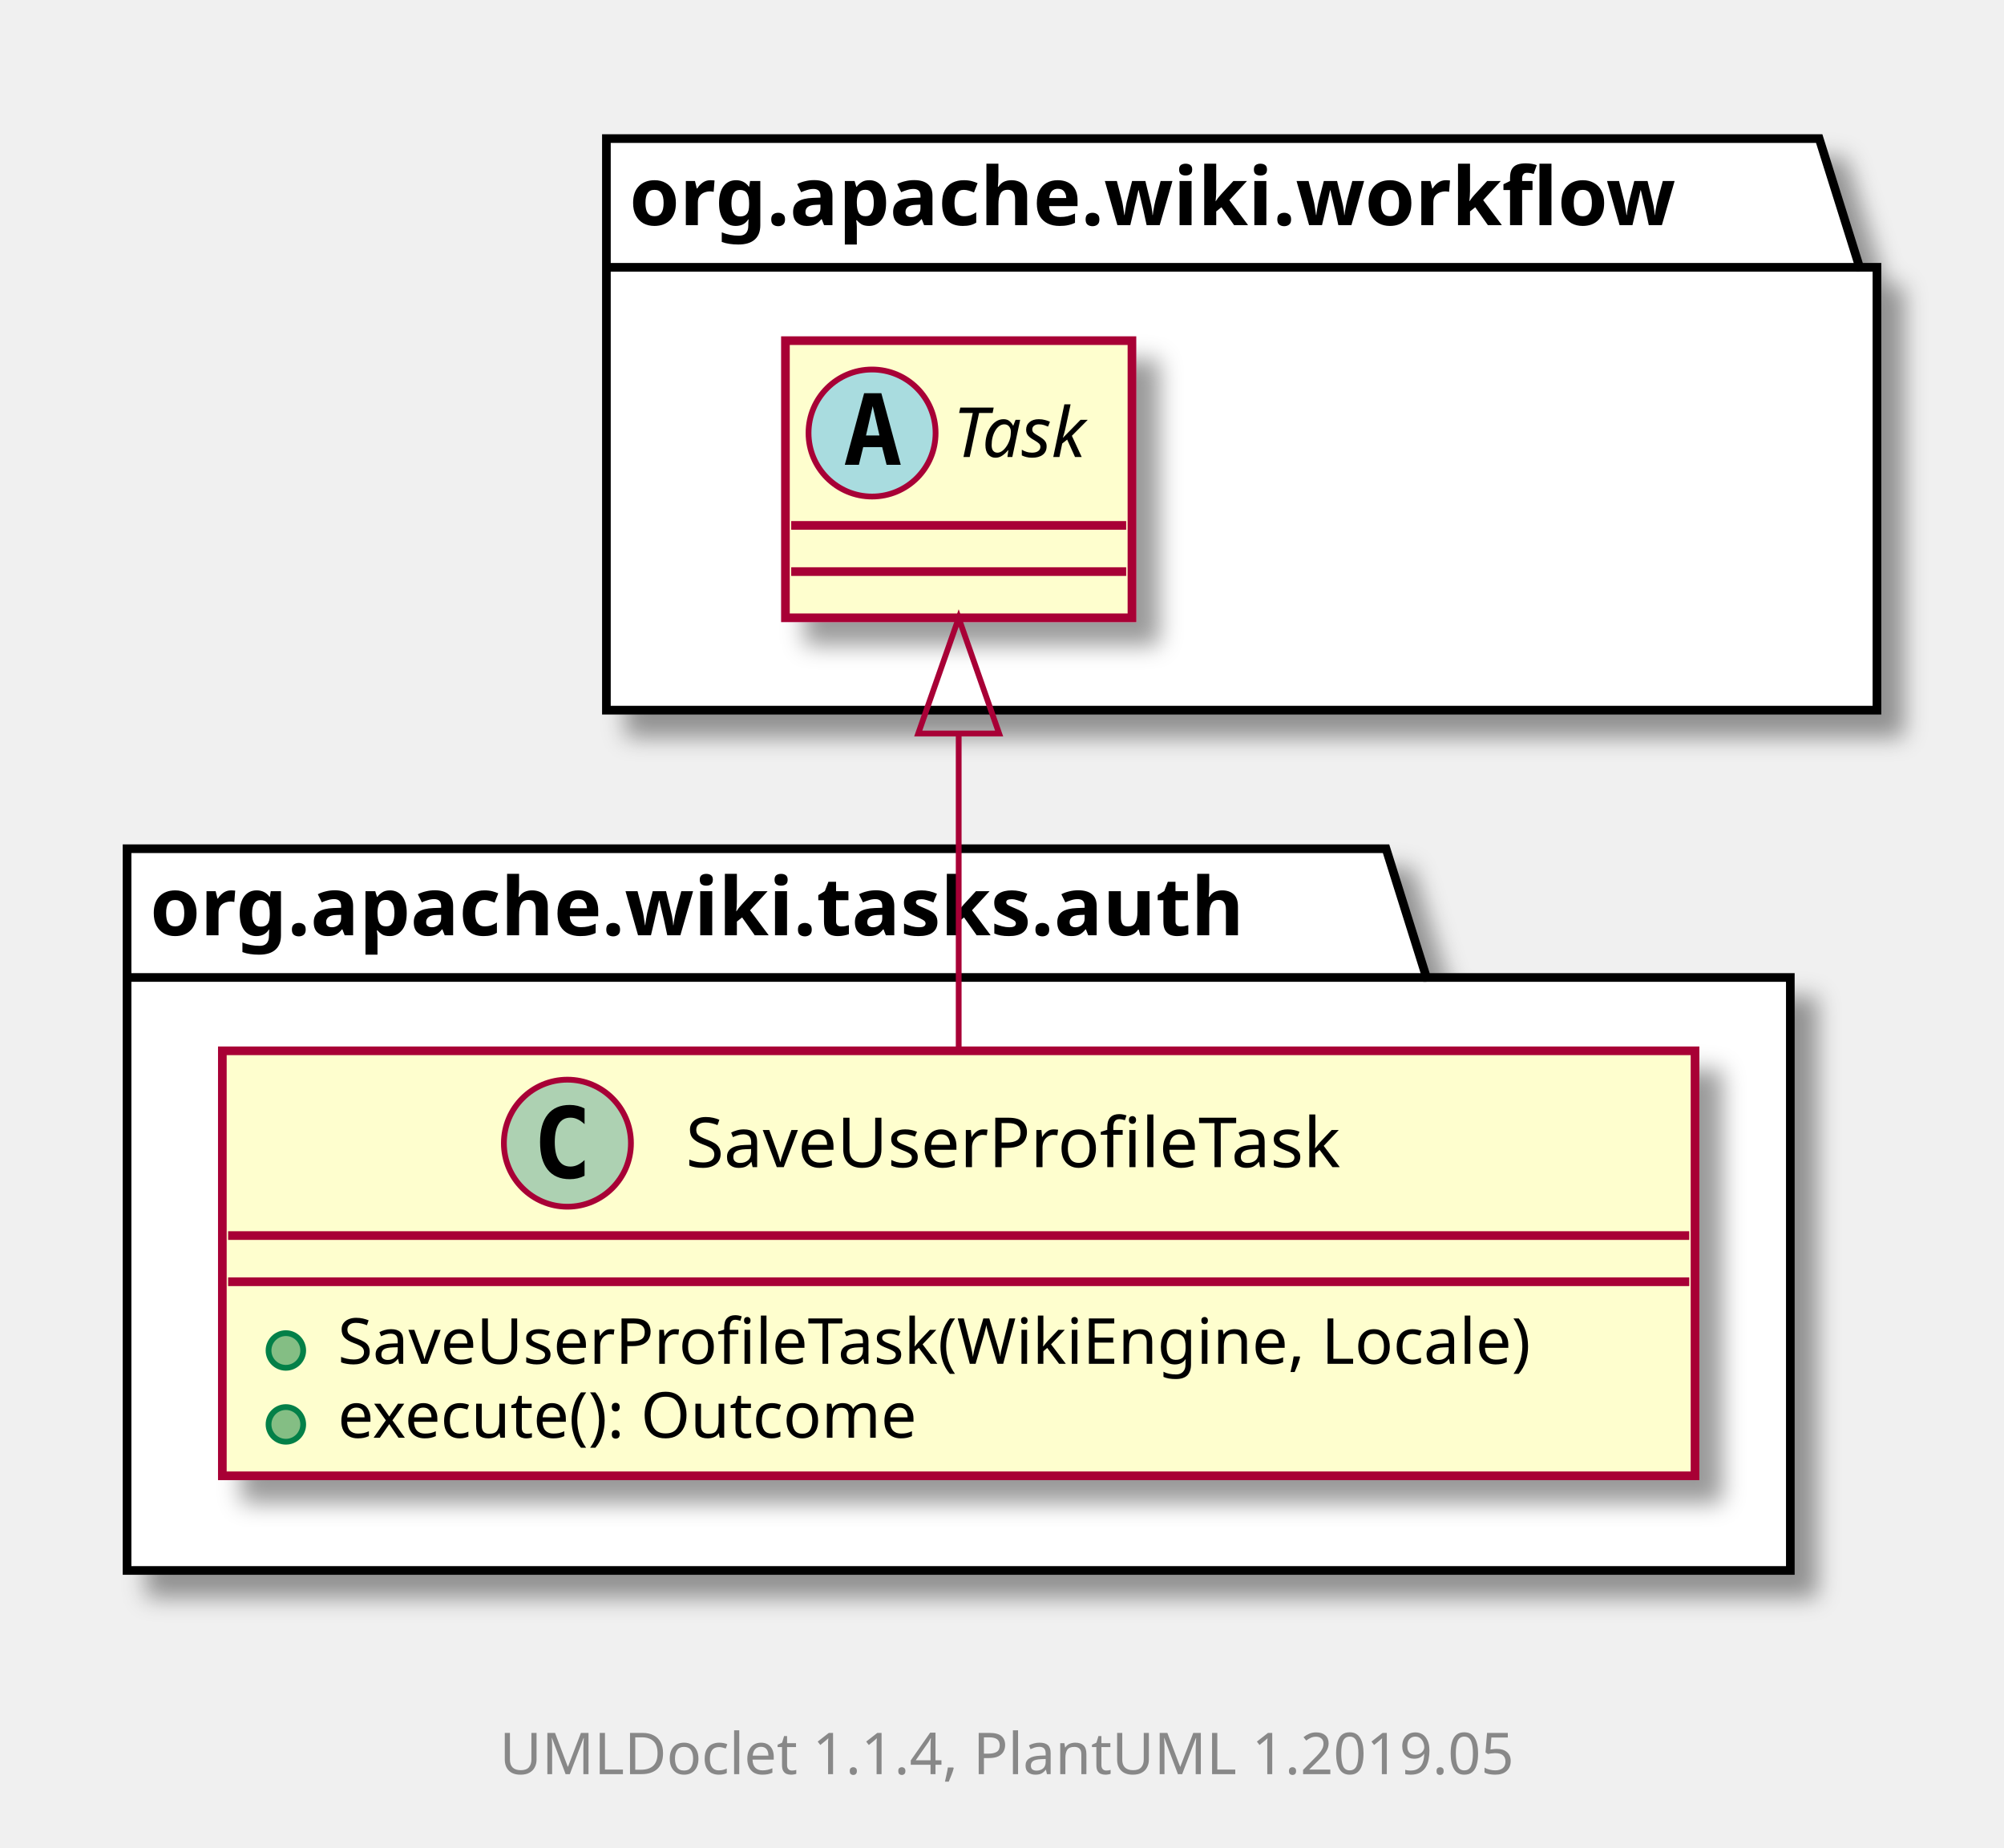
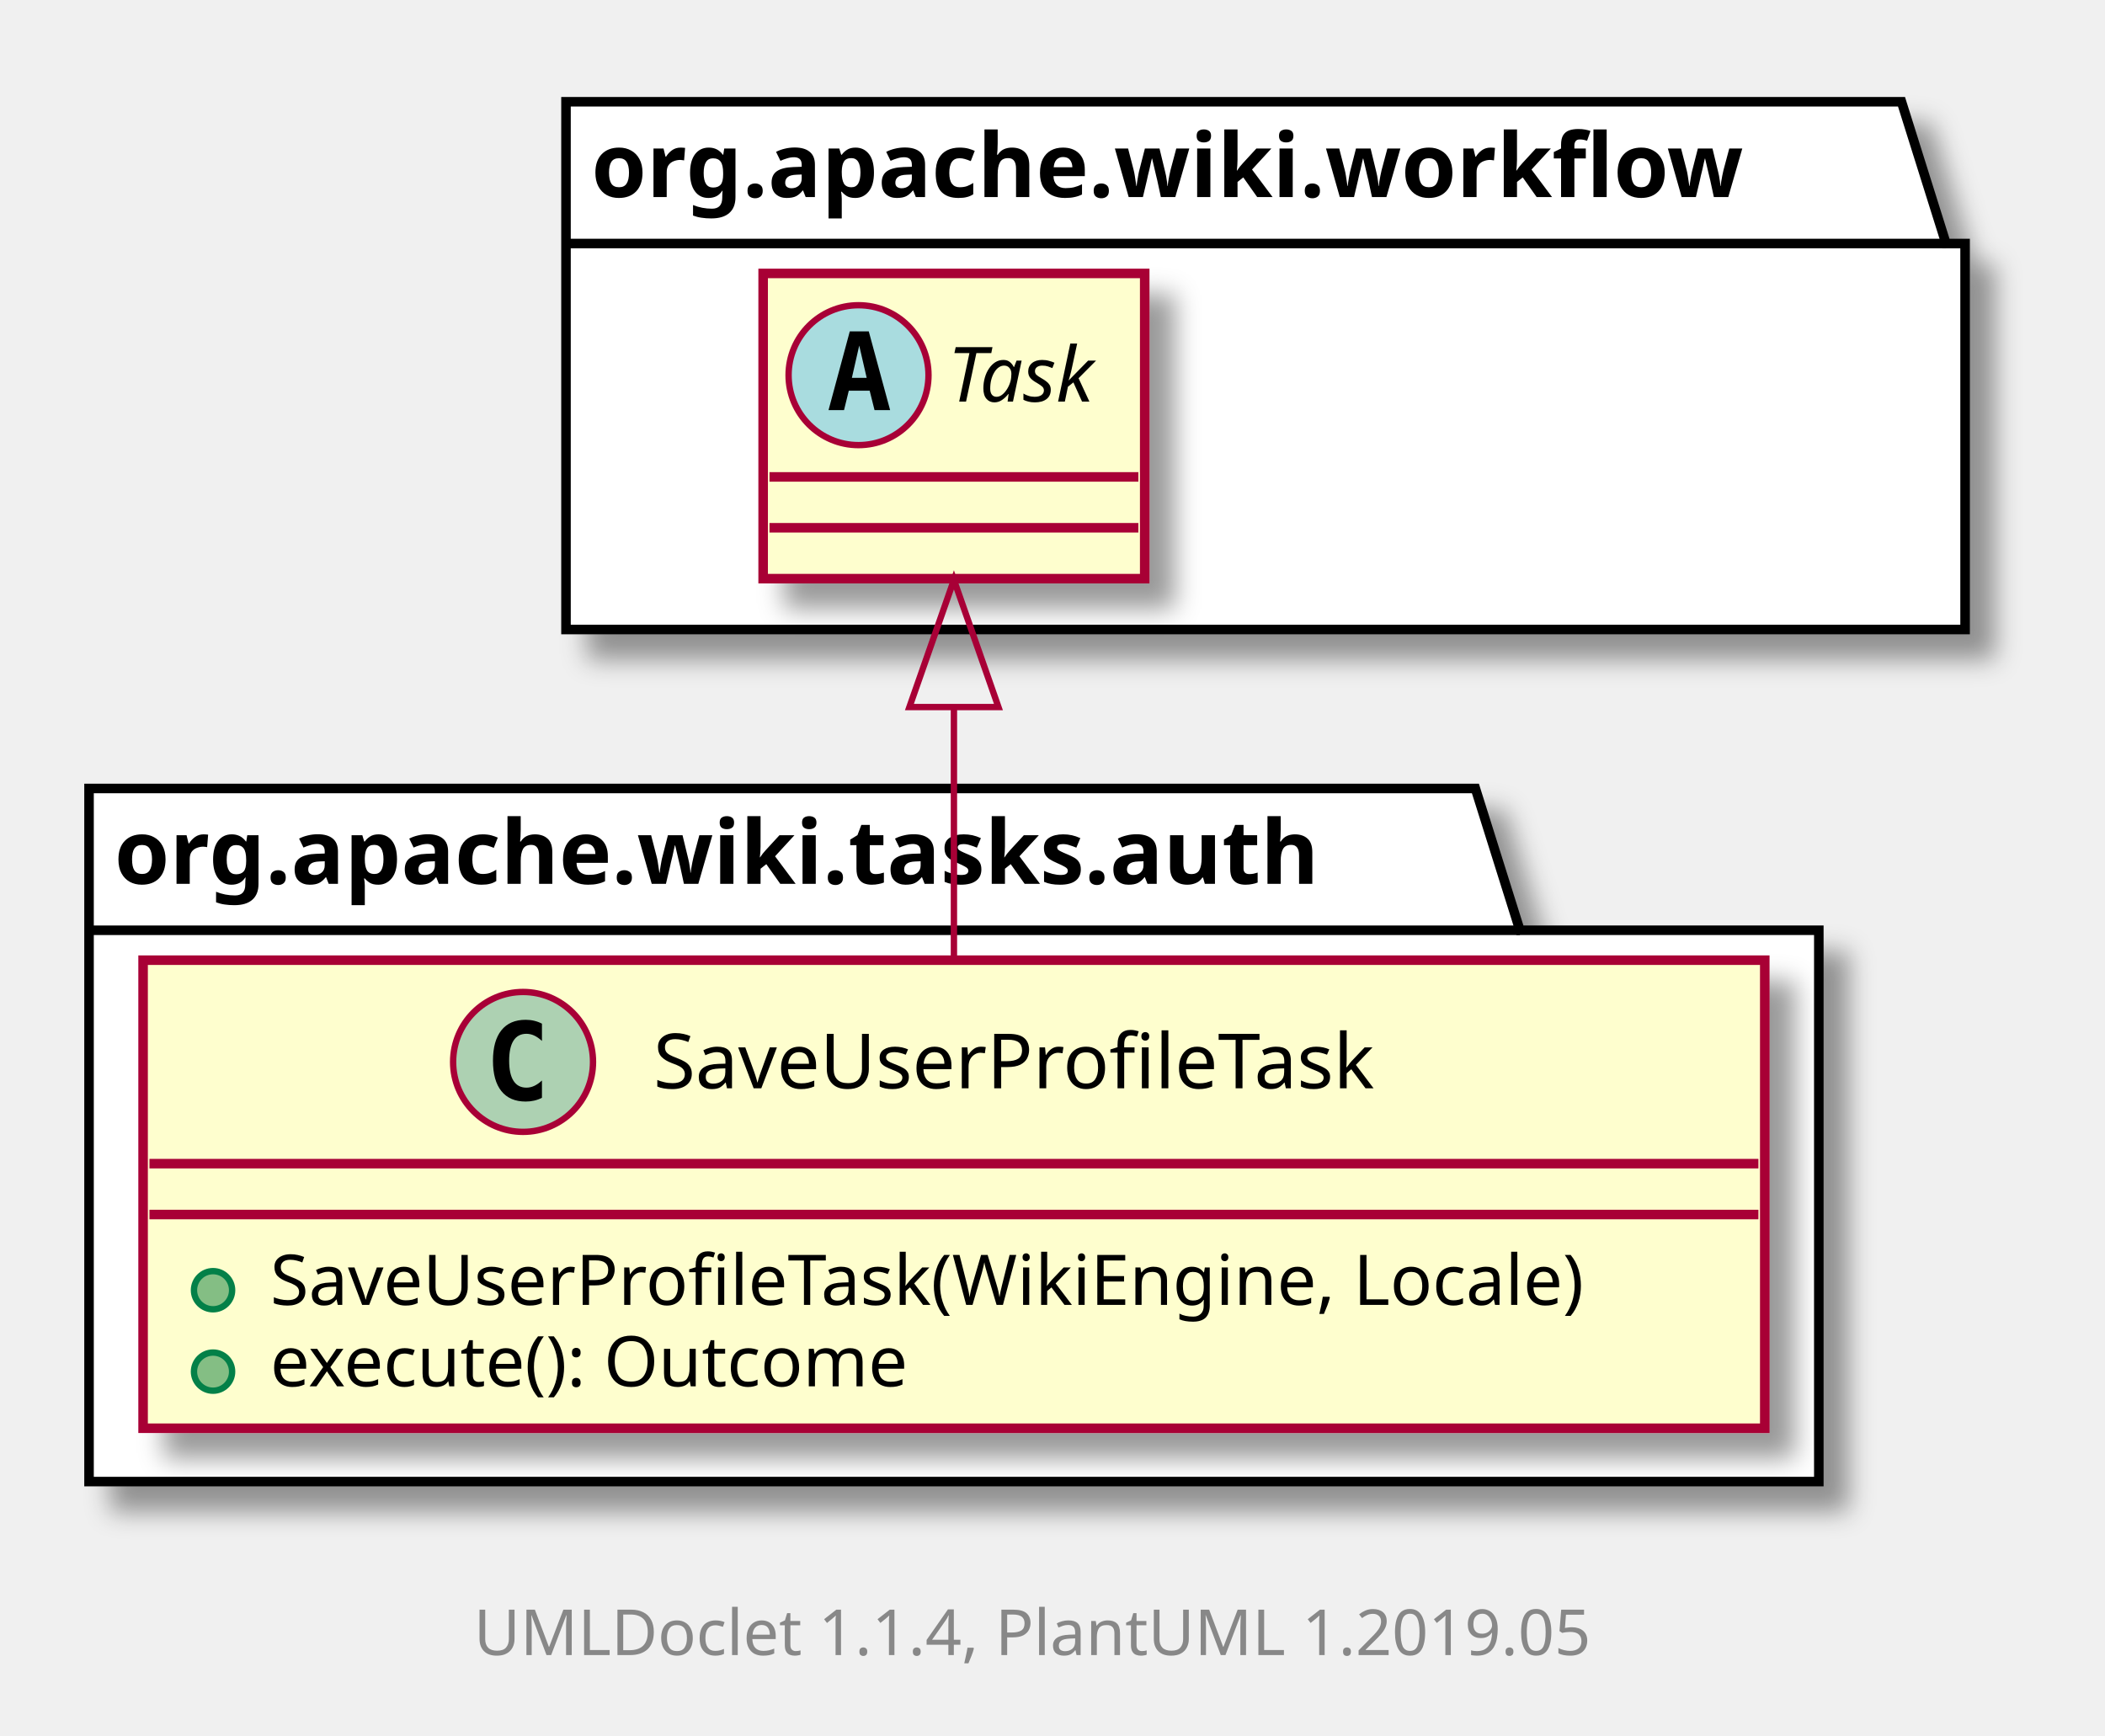
- <svg xmlns="http://www.w3.org/2000/svg" xmlns:xlink="http://www.w3.org/1999/xlink" contentScriptType="application/ecmascript" contentStyleType="text/css" height="320px" preserveAspectRatio="none" style="width:347px;height:320px;" version="1.1" viewBox="0 0 347 320" width="347px" zoomAndPan="magnify">
+ <svg xmlns="http://www.w3.org/2000/svg" xmlns:xlink="http://www.w3.org/1999/xlink" contentScriptType="application/ecmascript" contentStyleType="text/css" height="273px" preserveAspectRatio="none" style="width:331px;height:273px;" version="1.1" viewBox="0 0 331 273" width="331px" zoomAndPan="magnify">
  <defs>
    <filter height="300%" id="f14zpgpdvk4j5u" width="300%" x="-1" y="-1">
      <feGaussianBlur result="blurOut" stdDeviation="2.0" />
      <feColorMatrix in="blurOut" result="blurOut2" type="matrix" values="0 0 0 0 0 0 0 0 0 0 0 0 0 0 0 0 0 0 .4 0" />
      <feOffset dx="4.0" dy="4.0" in="blurOut2" result="blurOut3" />
      <feBlend in="SourceGraphic" in2="blurOut3" mode="normal" />
    </filter>
  </defs>
  <g>
-     <polygon fill="#FFFFFF" filter="url(#f14zpgpdvk4j5u)" points="22,147,240,147,247,169.297,310,169.297,310,272,22,272,22,147" style="stroke: #000000; stroke-width: 1.5;" />
-     <line style="stroke: #000000; stroke-width: 1.5;" x1="22" x2="247" y1="169.297" y2="169.297" />
-     <text fill="#000000" font-family="sans-serif" font-size="14" font-weight="bold" lengthAdjust="spacingAndGlyphs" textLength="212" x="26" y="161.995">org.apache.wiki.tasks.auth</text>
-     <polygon fill="#FFFFFF" filter="url(#f14zpgpdvk4j5u)" points="105,24,315,24,322,46.297,325,46.297,325,123,105,123,105,24" style="stroke: #000000; stroke-width: 1.5;" />
-     <line style="stroke: #000000; stroke-width: 1.5;" x1="105" x2="322" y1="46.297" y2="46.297" />
-     <text fill="#000000" font-family="sans-serif" font-size="14" font-weight="bold" lengthAdjust="spacingAndGlyphs" textLength="204" x="109" y="38.995">org.apache.wiki.workflow</text>
+     <polygon fill="#FFFFFF" filter="url(#f14zpgpdvk4j5u)" points="14,124,232,124,239,146.297,286,146.297,286,233,14,233,14,124" style="stroke: #000000; stroke-width: 1.5;" />
+     <line style="stroke: #000000; stroke-width: 1.5;" x1="14" x2="239" y1="146.297" y2="146.297" />
+     <text fill="#000000" font-family="sans-serif" font-size="14" font-weight="bold" lengthAdjust="spacingAndGlyphs" textLength="212" x="18" y="138.995">org.apache.wiki.tasks.auth</text>
+     <polygon fill="#FFFFFF" filter="url(#f14zpgpdvk4j5u)" points="89,16,299,16,306,38.297,309,38.297,309,99,89,99,89,16" style="stroke: #000000; stroke-width: 1.5;" />
+     <line style="stroke: #000000; stroke-width: 1.5;" x1="89" x2="306" y1="38.297" y2="38.297" />
+     <text fill="#000000" font-family="sans-serif" font-size="14" font-weight="bold" lengthAdjust="spacingAndGlyphs" textLength="204" x="93" y="30.995">org.apache.wiki.workflow</text>
    <a href="SaveUserProfileTask.html" target="_top" xlink:actuate="onRequest" xlink:show="new" xlink:title="SaveUserProfileTask.html" xlink:type="simple">
-       <rect fill="#FEFECE" filter="url(#f14zpgpdvk4j5u)" height="73.609" id="org.apache.wiki.tasks.auth.SaveUserProfileTask" style="stroke: #A80036; stroke-width: 1.5;" width="255" x="38.5" y="182" />
-       <ellipse cx="98.25" cy="198" fill="#ADD1B2" rx="11" ry="11" style="stroke: #A80036; stroke-width: 1.0;" />
-       <path d="M101.219,203.641 Q100.641,203.938 100,204.086 Q99.359,204.234 98.656,204.234 Q96.156,204.234 94.836,202.586 Q93.516,200.938 93.516,197.812 Q93.516,194.688 94.836,193.031 Q96.156,191.375 98.656,191.375 Q99.359,191.375 100.008,191.531 Q100.656,191.688 101.219,191.984 L101.219,194.703 Q100.594,194.125 100,193.852 Q99.406,193.578 98.781,193.578 Q97.438,193.578 96.75,194.648 Q96.062,195.719 96.062,197.812 Q96.062,199.906 96.75,200.977 Q97.438,202.047 98.781,202.047 Q99.406,202.047 100,201.773 Q100.594,201.5 101.219,200.922 L101.219,203.641 Z " />
-       <text fill="#000000" font-family="sans-serif" font-size="12" lengthAdjust="spacingAndGlyphs" textLength="127" x="118.75" y="202.154">SaveUserProfileTask</text>
-       <line style="stroke: #A80036; stroke-width: 1.5;" x1="39.5" x2="292.5" y1="214" y2="214" />
-       <line style="stroke: #A80036; stroke-width: 1.5;" x1="39.5" x2="292.5" y1="222" y2="222" />
-       <ellipse cx="49.5" cy="233.902" fill="#84BE84" rx="3" ry="3" style="stroke: #038048; stroke-width: 1.0;" />
-       <text fill="#000000" font-family="sans-serif" font-size="11" lengthAdjust="spacingAndGlyphs" textLength="229" x="58.5" y="236.21">SaveUserProfileTask(WikiEngine, Locale)</text>
-       <ellipse cx="49.5" cy="246.707" fill="#84BE84" rx="3" ry="3" style="stroke: #038048; stroke-width: 1.0;" />
-       <text fill="#000000" font-family="sans-serif" font-size="11" lengthAdjust="spacingAndGlyphs" textLength="111" x="58.5" y="249.015">execute(): Outcome</text>
+       <rect fill="#FEFECE" filter="url(#f14zpgpdvk4j5u)" height="73.609" id="org.apache.wiki.tasks.auth.SaveUserProfileTask" style="stroke: #A80036; stroke-width: 1.5;" width="255" x="22.5" y="151" />
+       <ellipse cx="82.25" cy="167" fill="#ADD1B2" rx="11" ry="11" style="stroke: #A80036; stroke-width: 1.0;" />
+       <path d="M85.219,172.641 Q84.641,172.938 84,173.086 Q83.359,173.234 82.656,173.234 Q80.156,173.234 78.836,171.586 Q77.516,169.938 77.516,166.812 Q77.516,163.688 78.836,162.031 Q80.156,160.375 82.656,160.375 Q83.359,160.375 84.008,160.531 Q84.656,160.688 85.219,160.984 L85.219,163.703 Q84.594,163.125 84,162.852 Q83.406,162.578 82.781,162.578 Q81.438,162.578 80.75,163.648 Q80.062,164.719 80.062,166.812 Q80.062,168.906 80.75,169.977 Q81.438,171.047 82.781,171.047 Q83.406,171.047 84,170.773 Q84.594,170.5 85.219,169.922 L85.219,172.641 Z " />
+       <text fill="#000000" font-family="sans-serif" font-size="12" lengthAdjust="spacingAndGlyphs" textLength="127" x="102.75" y="171.154">SaveUserProfileTask</text>
+       <line style="stroke: #A80036; stroke-width: 1.5;" x1="23.5" x2="276.5" y1="183" y2="183" />
+       <line style="stroke: #A80036; stroke-width: 1.5;" x1="23.5" x2="276.5" y1="191" y2="191" />
+       <ellipse cx="33.5" cy="202.902" fill="#84BE84" rx="3" ry="3" style="stroke: #038048; stroke-width: 1.0;" />
+       <text fill="#000000" font-family="sans-serif" font-size="11" lengthAdjust="spacingAndGlyphs" textLength="229" x="42.5" y="205.21">SaveUserProfileTask(WikiEngine, Locale)</text>
+       <ellipse cx="33.5" cy="215.707" fill="#84BE84" rx="3" ry="3" style="stroke: #038048; stroke-width: 1.0;" />
+       <text fill="#000000" font-family="sans-serif" font-size="11" lengthAdjust="spacingAndGlyphs" textLength="111" x="42.5" y="218.015">execute(): Outcome</text>
    </a>
-     <rect fill="#FEFECE" filter="url(#f14zpgpdvk4j5u)" height="48" id="org.apache.wiki.workflow.Task" style="stroke: #A80036; stroke-width: 1.5;" width="60" x="136" y="59" />
-     <ellipse cx="151" cy="75" fill="#A9DCDF" rx="11" ry="11" style="stroke: #A80036; stroke-width: 1.0;" />
-     <path d="M151.109,70.344 L149.953,75.422 L152.281,75.422 L151.109,70.344 Z M149.625,68.109 L152.609,68.109 L155.969,80.5 L153.516,80.5 L152.75,77.438 L149.469,77.438 L148.719,80.5 L146.281,80.5 L149.625,68.109 Z " />
-     <text fill="#000000" font-family="sans-serif" font-size="12" font-style="italic" lengthAdjust="spacingAndGlyphs" textLength="28" x="165" y="79.154">Task</text>
-     <line style="stroke: #A80036; stroke-width: 1.5;" x1="137" x2="195" y1="91" y2="91" />
-     <line style="stroke: #A80036; stroke-width: 1.5;" x1="137" x2="195" y1="99" y2="99" />
-     <path d="M166,127.256 C166,144.903 166,165.074 166,181.911 " fill="none" id="org.apache.wiki.workflow.Task-org.apache.wiki.tasks.auth.SaveUserProfileTask" style="stroke: #A80036; stroke-width: 1.0;" />
-     <polygon fill="none" points="159,127.035,166,107.035,173,127.035,159,127.035" style="stroke: #A80036; stroke-width: 1.0;" />
-     <text fill="#888888" font-family="sans-serif" font-size="10" lengthAdjust="spacingAndGlyphs" textLength="186" x="86.5" y="307.282">UMLDoclet 1.1.4, PlantUML 1.2019.05</text>
+     <rect fill="#FEFECE" filter="url(#f14zpgpdvk4j5u)" height="48" id="org.apache.wiki.workflow.Task" style="stroke: #A80036; stroke-width: 1.5;" width="60" x="120" y="43" />
+     <ellipse cx="135" cy="59" fill="#A9DCDF" rx="11" ry="11" style="stroke: #A80036; stroke-width: 1.0;" />
+     <path d="M135.109,54.344 L133.953,59.422 L136.281,59.422 L135.109,54.344 Z M133.625,52.109 L136.609,52.109 L139.969,64.5 L137.516,64.5 L136.75,61.438 L133.469,61.438 L132.719,64.5 L130.281,64.5 L133.625,52.109 Z " />
+     <text fill="#000000" font-family="sans-serif" font-size="12" font-style="italic" lengthAdjust="spacingAndGlyphs" textLength="28" x="149" y="63.154">Task</text>
+     <line style="stroke: #A80036; stroke-width: 1.5;" x1="121" x2="179" y1="75" y2="75" />
+     <line style="stroke: #A80036; stroke-width: 1.5;" x1="121" x2="179" y1="83" y2="83" />
+     <path d="M150,111.553 C150,124.514 150,138.527 150,150.972 " fill="none" id="org.apache.wiki.workflow.Task-org.apache.wiki.tasks.auth.SaveUserProfileTask" style="stroke: #A80036; stroke-width: 1.0;" />
+     <polygon fill="none" points="143,111.195,150,91.195,157,111.195,143,111.195" style="stroke: #A80036; stroke-width: 1.0;" />
+     <text fill="#888888" font-family="sans-serif" font-size="10" lengthAdjust="spacingAndGlyphs" textLength="186" x="74.5" y="260.282">UMLDoclet 1.1.4, PlantUML 1.2019.05</text>
  </g>
</svg>
